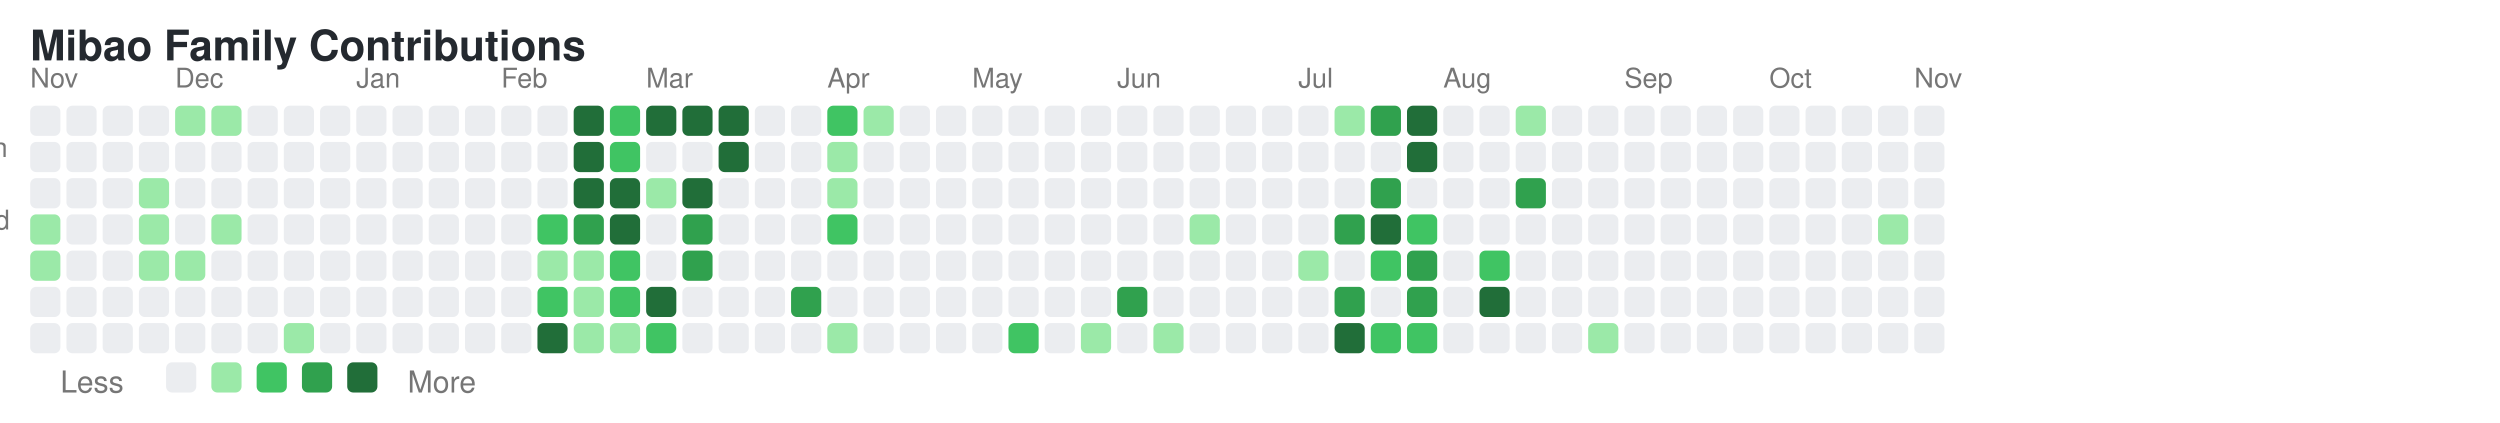
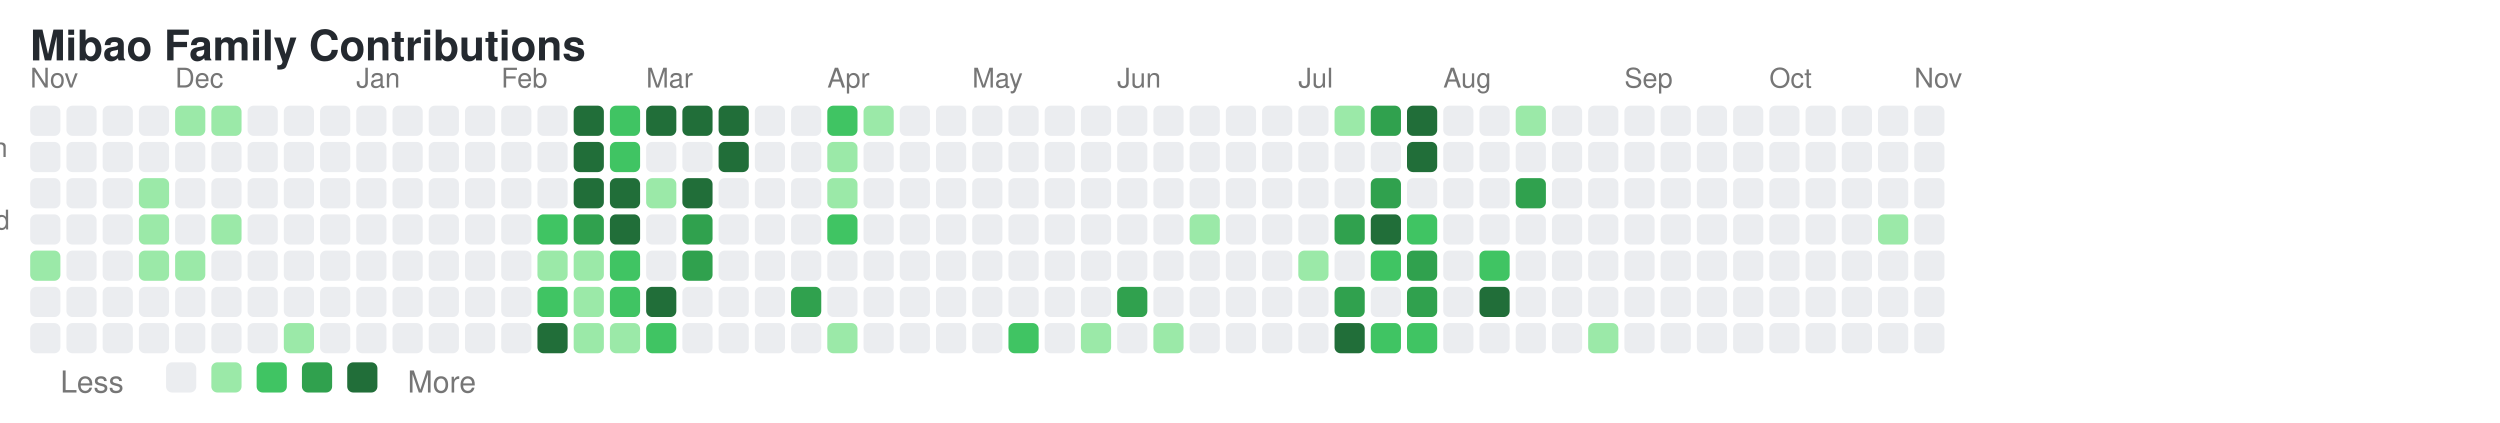
<svg xmlns="http://www.w3.org/2000/svg" width="828" height="140">
  <text x="10" y="20" font-family="-apple-system, BlinkMacSystemFont, Segoe UI, Helvetica, Arial, sans-serif" font-size="14" font-weight="600" fill="#24292f">Mibao Family Contributions</text>
  <g transform="translate(10, 35)">
    <text x="0" y="-6" font-family="-apple-system, BlinkMacSystemFont, Segoe UI, Helvetica, Arial, sans-serif" font-size="9" fill="#767676">Nov</text>
    <text x="48" y="-6" font-family="-apple-system, BlinkMacSystemFont, Segoe UI, Helvetica, Arial, sans-serif" font-size="9" fill="#767676">Dec</text>
    <text x="108" y="-6" font-family="-apple-system, BlinkMacSystemFont, Segoe UI, Helvetica, Arial, sans-serif" font-size="9" fill="#767676">Jan</text>
    <text x="156" y="-6" font-family="-apple-system, BlinkMacSystemFont, Segoe UI, Helvetica, Arial, sans-serif" font-size="9" fill="#767676">Feb</text>
    <text x="204" y="-6" font-family="-apple-system, BlinkMacSystemFont, Segoe UI, Helvetica, Arial, sans-serif" font-size="9" fill="#767676">Mar</text>
    <text x="264" y="-6" font-family="-apple-system, BlinkMacSystemFont, Segoe UI, Helvetica, Arial, sans-serif" font-size="9" fill="#767676">Apr</text>
    <text x="312" y="-6" font-family="-apple-system, BlinkMacSystemFont, Segoe UI, Helvetica, Arial, sans-serif" font-size="9" fill="#767676">May</text>
    <text x="360" y="-6" font-family="-apple-system, BlinkMacSystemFont, Segoe UI, Helvetica, Arial, sans-serif" font-size="9" fill="#767676">Jun</text>
    <text x="420" y="-6" font-family="-apple-system, BlinkMacSystemFont, Segoe UI, Helvetica, Arial, sans-serif" font-size="9" fill="#767676">Jul</text>
    <text x="468" y="-6" font-family="-apple-system, BlinkMacSystemFont, Segoe UI, Helvetica, Arial, sans-serif" font-size="9" fill="#767676">Aug</text>
    <text x="528" y="-6" font-family="-apple-system, BlinkMacSystemFont, Segoe UI, Helvetica, Arial, sans-serif" font-size="9" fill="#767676">Sep</text>
    <text x="576" y="-6" font-family="-apple-system, BlinkMacSystemFont, Segoe UI, Helvetica, Arial, sans-serif" font-size="9" fill="#767676">Oct</text>
    <text x="624" y="-6" font-family="-apple-system, BlinkMacSystemFont, Segoe UI, Helvetica, Arial, sans-serif" font-size="9" fill="#767676">Nov</text>
    <text x="-25" y="17.0" font-family="-apple-system, BlinkMacSystemFont, Segoe UI, Helvetica, Arial, sans-serif" font-size="9" fill="#767676">Mon</text>
    <text x="-25" y="41.0" font-family="-apple-system, BlinkMacSystemFont, Segoe UI, Helvetica, Arial, sans-serif" font-size="9" fill="#767676">Wed</text>
    <text x="-25" y="65.0" font-family="-apple-system, BlinkMacSystemFont, Segoe UI, Helvetica, Arial, sans-serif" font-size="9" fill="#767676">Fri</text>
    <rect x="0" y="0" width="10" height="10" fill="#ebedf0" rx="2" />
    <rect x="0" y="12" width="10" height="10" fill="#ebedf0" rx="2" />
    <rect x="0" y="24" width="10" height="10" fill="#ebedf0" rx="2" />
-     <rect x="0" y="36" width="10" height="10" fill="#9be9a8" rx="2" />
+     <rect x="0" y="36" width="10" height="10" fill="#ebedf0" rx="2" />
    <rect x="0" y="48" width="10" height="10" fill="#9be9a8" rx="2" />
    <rect x="0" y="60" width="10" height="10" fill="#ebedf0" rx="2" />
    <rect x="0" y="72" width="10" height="10" fill="#ebedf0" rx="2" />
    <rect x="12" y="0" width="10" height="10" fill="#ebedf0" rx="2" />
    <rect x="12" y="12" width="10" height="10" fill="#ebedf0" rx="2" />
    <rect x="12" y="24" width="10" height="10" fill="#ebedf0" rx="2" />
    <rect x="12" y="36" width="10" height="10" fill="#ebedf0" rx="2" />
    <rect x="12" y="48" width="10" height="10" fill="#ebedf0" rx="2" />
    <rect x="12" y="60" width="10" height="10" fill="#ebedf0" rx="2" />
    <rect x="12" y="72" width="10" height="10" fill="#ebedf0" rx="2" />
    <rect x="24" y="0" width="10" height="10" fill="#ebedf0" rx="2" />
    <rect x="24" y="12" width="10" height="10" fill="#ebedf0" rx="2" />
    <rect x="24" y="24" width="10" height="10" fill="#ebedf0" rx="2" />
    <rect x="24" y="36" width="10" height="10" fill="#ebedf0" rx="2" />
    <rect x="24" y="48" width="10" height="10" fill="#ebedf0" rx="2" />
    <rect x="24" y="60" width="10" height="10" fill="#ebedf0" rx="2" />
    <rect x="24" y="72" width="10" height="10" fill="#ebedf0" rx="2" />
    <rect x="36" y="0" width="10" height="10" fill="#ebedf0" rx="2" />
    <rect x="36" y="12" width="10" height="10" fill="#ebedf0" rx="2" />
    <rect x="36" y="24" width="10" height="10" fill="#9be9a8" rx="2" />
    <rect x="36" y="36" width="10" height="10" fill="#9be9a8" rx="2" />
    <rect x="36" y="48" width="10" height="10" fill="#9be9a8" rx="2" />
    <rect x="36" y="60" width="10" height="10" fill="#ebedf0" rx="2" />
    <rect x="36" y="72" width="10" height="10" fill="#ebedf0" rx="2" />
    <rect x="48" y="0" width="10" height="10" fill="#9be9a8" rx="2" />
    <rect x="48" y="12" width="10" height="10" fill="#ebedf0" rx="2" />
    <rect x="48" y="24" width="10" height="10" fill="#ebedf0" rx="2" />
    <rect x="48" y="36" width="10" height="10" fill="#ebedf0" rx="2" />
    <rect x="48" y="48" width="10" height="10" fill="#9be9a8" rx="2" />
    <rect x="48" y="60" width="10" height="10" fill="#ebedf0" rx="2" />
    <rect x="48" y="72" width="10" height="10" fill="#ebedf0" rx="2" />
    <rect x="60" y="0" width="10" height="10" fill="#9be9a8" rx="2" />
    <rect x="60" y="12" width="10" height="10" fill="#ebedf0" rx="2" />
    <rect x="60" y="24" width="10" height="10" fill="#ebedf0" rx="2" />
    <rect x="60" y="36" width="10" height="10" fill="#9be9a8" rx="2" />
    <rect x="60" y="48" width="10" height="10" fill="#ebedf0" rx="2" />
    <rect x="60" y="60" width="10" height="10" fill="#ebedf0" rx="2" />
    <rect x="60" y="72" width="10" height="10" fill="#ebedf0" rx="2" />
    <rect x="72" y="0" width="10" height="10" fill="#ebedf0" rx="2" />
    <rect x="72" y="12" width="10" height="10" fill="#ebedf0" rx="2" />
    <rect x="72" y="24" width="10" height="10" fill="#ebedf0" rx="2" />
    <rect x="72" y="36" width="10" height="10" fill="#ebedf0" rx="2" />
    <rect x="72" y="48" width="10" height="10" fill="#ebedf0" rx="2" />
    <rect x="72" y="60" width="10" height="10" fill="#ebedf0" rx="2" />
    <rect x="72" y="72" width="10" height="10" fill="#ebedf0" rx="2" />
    <rect x="84" y="0" width="10" height="10" fill="#ebedf0" rx="2" />
    <rect x="84" y="12" width="10" height="10" fill="#ebedf0" rx="2" />
    <rect x="84" y="24" width="10" height="10" fill="#ebedf0" rx="2" />
    <rect x="84" y="36" width="10" height="10" fill="#ebedf0" rx="2" />
    <rect x="84" y="48" width="10" height="10" fill="#ebedf0" rx="2" />
    <rect x="84" y="60" width="10" height="10" fill="#ebedf0" rx="2" />
    <rect x="84" y="72" width="10" height="10" fill="#9be9a8" rx="2" />
    <rect x="96" y="0" width="10" height="10" fill="#ebedf0" rx="2" />
    <rect x="96" y="12" width="10" height="10" fill="#ebedf0" rx="2" />
    <rect x="96" y="24" width="10" height="10" fill="#ebedf0" rx="2" />
    <rect x="96" y="36" width="10" height="10" fill="#ebedf0" rx="2" />
    <rect x="96" y="48" width="10" height="10" fill="#ebedf0" rx="2" />
    <rect x="96" y="60" width="10" height="10" fill="#ebedf0" rx="2" />
    <rect x="96" y="72" width="10" height="10" fill="#ebedf0" rx="2" />
    <rect x="108" y="0" width="10" height="10" fill="#ebedf0" rx="2" />
    <rect x="108" y="12" width="10" height="10" fill="#ebedf0" rx="2" />
    <rect x="108" y="24" width="10" height="10" fill="#ebedf0" rx="2" />
    <rect x="108" y="36" width="10" height="10" fill="#ebedf0" rx="2" />
    <rect x="108" y="48" width="10" height="10" fill="#ebedf0" rx="2" />
    <rect x="108" y="60" width="10" height="10" fill="#ebedf0" rx="2" />
    <rect x="108" y="72" width="10" height="10" fill="#ebedf0" rx="2" />
    <rect x="120" y="0" width="10" height="10" fill="#ebedf0" rx="2" />
    <rect x="120" y="12" width="10" height="10" fill="#ebedf0" rx="2" />
    <rect x="120" y="24" width="10" height="10" fill="#ebedf0" rx="2" />
    <rect x="120" y="36" width="10" height="10" fill="#ebedf0" rx="2" />
    <rect x="120" y="48" width="10" height="10" fill="#ebedf0" rx="2" />
    <rect x="120" y="60" width="10" height="10" fill="#ebedf0" rx="2" />
    <rect x="120" y="72" width="10" height="10" fill="#ebedf0" rx="2" />
    <rect x="132" y="0" width="10" height="10" fill="#ebedf0" rx="2" />
    <rect x="132" y="12" width="10" height="10" fill="#ebedf0" rx="2" />
    <rect x="132" y="24" width="10" height="10" fill="#ebedf0" rx="2" />
    <rect x="132" y="36" width="10" height="10" fill="#ebedf0" rx="2" />
    <rect x="132" y="48" width="10" height="10" fill="#ebedf0" rx="2" />
    <rect x="132" y="60" width="10" height="10" fill="#ebedf0" rx="2" />
    <rect x="132" y="72" width="10" height="10" fill="#ebedf0" rx="2" />
    <rect x="144" y="0" width="10" height="10" fill="#ebedf0" rx="2" />
    <rect x="144" y="12" width="10" height="10" fill="#ebedf0" rx="2" />
    <rect x="144" y="24" width="10" height="10" fill="#ebedf0" rx="2" />
    <rect x="144" y="36" width="10" height="10" fill="#ebedf0" rx="2" />
    <rect x="144" y="48" width="10" height="10" fill="#ebedf0" rx="2" />
    <rect x="144" y="60" width="10" height="10" fill="#ebedf0" rx="2" />
    <rect x="144" y="72" width="10" height="10" fill="#ebedf0" rx="2" />
    <rect x="156" y="0" width="10" height="10" fill="#ebedf0" rx="2" />
    <rect x="156" y="12" width="10" height="10" fill="#ebedf0" rx="2" />
    <rect x="156" y="24" width="10" height="10" fill="#ebedf0" rx="2" />
    <rect x="156" y="36" width="10" height="10" fill="#ebedf0" rx="2" />
    <rect x="156" y="48" width="10" height="10" fill="#ebedf0" rx="2" />
    <rect x="156" y="60" width="10" height="10" fill="#ebedf0" rx="2" />
    <rect x="156" y="72" width="10" height="10" fill="#ebedf0" rx="2" />
    <rect x="168" y="0" width="10" height="10" fill="#ebedf0" rx="2" />
    <rect x="168" y="12" width="10" height="10" fill="#ebedf0" rx="2" />
    <rect x="168" y="24" width="10" height="10" fill="#ebedf0" rx="2" />
    <rect x="168" y="36" width="10" height="10" fill="#40c463" rx="2" />
    <rect x="168" y="48" width="10" height="10" fill="#9be9a8" rx="2" />
    <rect x="168" y="60" width="10" height="10" fill="#40c463" rx="2" />
    <rect x="168" y="72" width="10" height="10" fill="#216e39" rx="2" />
    <rect x="180" y="0" width="10" height="10" fill="#216e39" rx="2" />
    <rect x="180" y="12" width="10" height="10" fill="#216e39" rx="2" />
    <rect x="180" y="24" width="10" height="10" fill="#216e39" rx="2" />
    <rect x="180" y="36" width="10" height="10" fill="#30a14e" rx="2" />
    <rect x="180" y="48" width="10" height="10" fill="#9be9a8" rx="2" />
    <rect x="180" y="60" width="10" height="10" fill="#9be9a8" rx="2" />
    <rect x="180" y="72" width="10" height="10" fill="#9be9a8" rx="2" />
    <rect x="192" y="0" width="10" height="10" fill="#40c463" rx="2" />
    <rect x="192" y="12" width="10" height="10" fill="#40c463" rx="2" />
    <rect x="192" y="24" width="10" height="10" fill="#216e39" rx="2" />
    <rect x="192" y="36" width="10" height="10" fill="#216e39" rx="2" />
    <rect x="192" y="48" width="10" height="10" fill="#40c463" rx="2" />
    <rect x="192" y="60" width="10" height="10" fill="#40c463" rx="2" />
    <rect x="192" y="72" width="10" height="10" fill="#9be9a8" rx="2" />
    <rect x="204" y="0" width="10" height="10" fill="#216e39" rx="2" />
    <rect x="204" y="12" width="10" height="10" fill="#ebedf0" rx="2" />
    <rect x="204" y="24" width="10" height="10" fill="#9be9a8" rx="2" />
    <rect x="204" y="36" width="10" height="10" fill="#ebedf0" rx="2" />
    <rect x="204" y="48" width="10" height="10" fill="#ebedf0" rx="2" />
    <rect x="204" y="60" width="10" height="10" fill="#216e39" rx="2" />
    <rect x="204" y="72" width="10" height="10" fill="#40c463" rx="2" />
    <rect x="216" y="0" width="10" height="10" fill="#216e39" rx="2" />
    <rect x="216" y="12" width="10" height="10" fill="#ebedf0" rx="2" />
    <rect x="216" y="24" width="10" height="10" fill="#216e39" rx="2" />
    <rect x="216" y="36" width="10" height="10" fill="#30a14e" rx="2" />
    <rect x="216" y="48" width="10" height="10" fill="#30a14e" rx="2" />
    <rect x="216" y="60" width="10" height="10" fill="#ebedf0" rx="2" />
    <rect x="216" y="72" width="10" height="10" fill="#ebedf0" rx="2" />
    <rect x="228" y="0" width="10" height="10" fill="#216e39" rx="2" />
    <rect x="228" y="12" width="10" height="10" fill="#216e39" rx="2" />
    <rect x="228" y="24" width="10" height="10" fill="#ebedf0" rx="2" />
    <rect x="228" y="36" width="10" height="10" fill="#ebedf0" rx="2" />
    <rect x="228" y="48" width="10" height="10" fill="#ebedf0" rx="2" />
    <rect x="228" y="60" width="10" height="10" fill="#ebedf0" rx="2" />
    <rect x="228" y="72" width="10" height="10" fill="#ebedf0" rx="2" />
    <rect x="240" y="0" width="10" height="10" fill="#ebedf0" rx="2" />
    <rect x="240" y="12" width="10" height="10" fill="#ebedf0" rx="2" />
    <rect x="240" y="24" width="10" height="10" fill="#ebedf0" rx="2" />
    <rect x="240" y="36" width="10" height="10" fill="#ebedf0" rx="2" />
    <rect x="240" y="48" width="10" height="10" fill="#ebedf0" rx="2" />
    <rect x="240" y="60" width="10" height="10" fill="#ebedf0" rx="2" />
    <rect x="240" y="72" width="10" height="10" fill="#ebedf0" rx="2" />
    <rect x="252" y="0" width="10" height="10" fill="#ebedf0" rx="2" />
    <rect x="252" y="12" width="10" height="10" fill="#ebedf0" rx="2" />
    <rect x="252" y="24" width="10" height="10" fill="#ebedf0" rx="2" />
    <rect x="252" y="36" width="10" height="10" fill="#ebedf0" rx="2" />
    <rect x="252" y="48" width="10" height="10" fill="#ebedf0" rx="2" />
    <rect x="252" y="60" width="10" height="10" fill="#30a14e" rx="2" />
    <rect x="252" y="72" width="10" height="10" fill="#ebedf0" rx="2" />
    <rect x="264" y="0" width="10" height="10" fill="#40c463" rx="2" />
    <rect x="264" y="12" width="10" height="10" fill="#9be9a8" rx="2" />
    <rect x="264" y="24" width="10" height="10" fill="#9be9a8" rx="2" />
    <rect x="264" y="36" width="10" height="10" fill="#40c463" rx="2" />
    <rect x="264" y="48" width="10" height="10" fill="#ebedf0" rx="2" />
    <rect x="264" y="60" width="10" height="10" fill="#ebedf0" rx="2" />
    <rect x="264" y="72" width="10" height="10" fill="#9be9a8" rx="2" />
    <rect x="276" y="0" width="10" height="10" fill="#9be9a8" rx="2" />
    <rect x="276" y="12" width="10" height="10" fill="#ebedf0" rx="2" />
    <rect x="276" y="24" width="10" height="10" fill="#ebedf0" rx="2" />
    <rect x="276" y="36" width="10" height="10" fill="#ebedf0" rx="2" />
    <rect x="276" y="48" width="10" height="10" fill="#ebedf0" rx="2" />
    <rect x="276" y="60" width="10" height="10" fill="#ebedf0" rx="2" />
    <rect x="276" y="72" width="10" height="10" fill="#ebedf0" rx="2" />
    <rect x="288" y="0" width="10" height="10" fill="#ebedf0" rx="2" />
    <rect x="288" y="12" width="10" height="10" fill="#ebedf0" rx="2" />
    <rect x="288" y="24" width="10" height="10" fill="#ebedf0" rx="2" />
    <rect x="288" y="36" width="10" height="10" fill="#ebedf0" rx="2" />
    <rect x="288" y="48" width="10" height="10" fill="#ebedf0" rx="2" />
    <rect x="288" y="60" width="10" height="10" fill="#ebedf0" rx="2" />
    <rect x="288" y="72" width="10" height="10" fill="#ebedf0" rx="2" />
    <rect x="300" y="0" width="10" height="10" fill="#ebedf0" rx="2" />
    <rect x="300" y="12" width="10" height="10" fill="#ebedf0" rx="2" />
    <rect x="300" y="24" width="10" height="10" fill="#ebedf0" rx="2" />
    <rect x="300" y="36" width="10" height="10" fill="#ebedf0" rx="2" />
    <rect x="300" y="48" width="10" height="10" fill="#ebedf0" rx="2" />
    <rect x="300" y="60" width="10" height="10" fill="#ebedf0" rx="2" />
    <rect x="300" y="72" width="10" height="10" fill="#ebedf0" rx="2" />
    <rect x="312" y="0" width="10" height="10" fill="#ebedf0" rx="2" />
    <rect x="312" y="12" width="10" height="10" fill="#ebedf0" rx="2" />
    <rect x="312" y="24" width="10" height="10" fill="#ebedf0" rx="2" />
    <rect x="312" y="36" width="10" height="10" fill="#ebedf0" rx="2" />
    <rect x="312" y="48" width="10" height="10" fill="#ebedf0" rx="2" />
    <rect x="312" y="60" width="10" height="10" fill="#ebedf0" rx="2" />
    <rect x="312" y="72" width="10" height="10" fill="#ebedf0" rx="2" />
    <rect x="324" y="0" width="10" height="10" fill="#ebedf0" rx="2" />
    <rect x="324" y="12" width="10" height="10" fill="#ebedf0" rx="2" />
    <rect x="324" y="24" width="10" height="10" fill="#ebedf0" rx="2" />
    <rect x="324" y="36" width="10" height="10" fill="#ebedf0" rx="2" />
    <rect x="324" y="48" width="10" height="10" fill="#ebedf0" rx="2" />
    <rect x="324" y="60" width="10" height="10" fill="#ebedf0" rx="2" />
    <rect x="324" y="72" width="10" height="10" fill="#40c463" rx="2" />
    <rect x="336" y="0" width="10" height="10" fill="#ebedf0" rx="2" />
    <rect x="336" y="12" width="10" height="10" fill="#ebedf0" rx="2" />
    <rect x="336" y="24" width="10" height="10" fill="#ebedf0" rx="2" />
    <rect x="336" y="36" width="10" height="10" fill="#ebedf0" rx="2" />
    <rect x="336" y="48" width="10" height="10" fill="#ebedf0" rx="2" />
    <rect x="336" y="60" width="10" height="10" fill="#ebedf0" rx="2" />
    <rect x="336" y="72" width="10" height="10" fill="#ebedf0" rx="2" />
    <rect x="348" y="0" width="10" height="10" fill="#ebedf0" rx="2" />
    <rect x="348" y="12" width="10" height="10" fill="#ebedf0" rx="2" />
    <rect x="348" y="24" width="10" height="10" fill="#ebedf0" rx="2" />
    <rect x="348" y="36" width="10" height="10" fill="#ebedf0" rx="2" />
    <rect x="348" y="48" width="10" height="10" fill="#ebedf0" rx="2" />
    <rect x="348" y="60" width="10" height="10" fill="#ebedf0" rx="2" />
    <rect x="348" y="72" width="10" height="10" fill="#9be9a8" rx="2" />
    <rect x="360" y="0" width="10" height="10" fill="#ebedf0" rx="2" />
    <rect x="360" y="12" width="10" height="10" fill="#ebedf0" rx="2" />
    <rect x="360" y="24" width="10" height="10" fill="#ebedf0" rx="2" />
    <rect x="360" y="36" width="10" height="10" fill="#ebedf0" rx="2" />
    <rect x="360" y="48" width="10" height="10" fill="#ebedf0" rx="2" />
    <rect x="360" y="60" width="10" height="10" fill="#30a14e" rx="2" />
    <rect x="360" y="72" width="10" height="10" fill="#ebedf0" rx="2" />
    <rect x="372" y="0" width="10" height="10" fill="#ebedf0" rx="2" />
    <rect x="372" y="12" width="10" height="10" fill="#ebedf0" rx="2" />
    <rect x="372" y="24" width="10" height="10" fill="#ebedf0" rx="2" />
    <rect x="372" y="36" width="10" height="10" fill="#ebedf0" rx="2" />
    <rect x="372" y="48" width="10" height="10" fill="#ebedf0" rx="2" />
    <rect x="372" y="60" width="10" height="10" fill="#ebedf0" rx="2" />
    <rect x="372" y="72" width="10" height="10" fill="#9be9a8" rx="2" />
    <rect x="384" y="0" width="10" height="10" fill="#ebedf0" rx="2" />
    <rect x="384" y="12" width="10" height="10" fill="#ebedf0" rx="2" />
    <rect x="384" y="24" width="10" height="10" fill="#ebedf0" rx="2" />
    <rect x="384" y="36" width="10" height="10" fill="#9be9a8" rx="2" />
    <rect x="384" y="48" width="10" height="10" fill="#ebedf0" rx="2" />
    <rect x="384" y="60" width="10" height="10" fill="#ebedf0" rx="2" />
    <rect x="384" y="72" width="10" height="10" fill="#ebedf0" rx="2" />
    <rect x="396" y="0" width="10" height="10" fill="#ebedf0" rx="2" />
    <rect x="396" y="12" width="10" height="10" fill="#ebedf0" rx="2" />
    <rect x="396" y="24" width="10" height="10" fill="#ebedf0" rx="2" />
    <rect x="396" y="36" width="10" height="10" fill="#ebedf0" rx="2" />
    <rect x="396" y="48" width="10" height="10" fill="#ebedf0" rx="2" />
    <rect x="396" y="60" width="10" height="10" fill="#ebedf0" rx="2" />
    <rect x="396" y="72" width="10" height="10" fill="#ebedf0" rx="2" />
    <rect x="408" y="0" width="10" height="10" fill="#ebedf0" rx="2" />
    <rect x="408" y="12" width="10" height="10" fill="#ebedf0" rx="2" />
    <rect x="408" y="24" width="10" height="10" fill="#ebedf0" rx="2" />
    <rect x="408" y="36" width="10" height="10" fill="#ebedf0" rx="2" />
    <rect x="408" y="48" width="10" height="10" fill="#ebedf0" rx="2" />
    <rect x="408" y="60" width="10" height="10" fill="#ebedf0" rx="2" />
    <rect x="408" y="72" width="10" height="10" fill="#ebedf0" rx="2" />
    <rect x="420" y="0" width="10" height="10" fill="#ebedf0" rx="2" />
    <rect x="420" y="12" width="10" height="10" fill="#ebedf0" rx="2" />
    <rect x="420" y="24" width="10" height="10" fill="#ebedf0" rx="2" />
    <rect x="420" y="36" width="10" height="10" fill="#ebedf0" rx="2" />
    <rect x="420" y="48" width="10" height="10" fill="#9be9a8" rx="2" />
    <rect x="420" y="60" width="10" height="10" fill="#ebedf0" rx="2" />
    <rect x="420" y="72" width="10" height="10" fill="#ebedf0" rx="2" />
    <rect x="432" y="0" width="10" height="10" fill="#9be9a8" rx="2" />
    <rect x="432" y="12" width="10" height="10" fill="#ebedf0" rx="2" />
    <rect x="432" y="24" width="10" height="10" fill="#ebedf0" rx="2" />
    <rect x="432" y="36" width="10" height="10" fill="#30a14e" rx="2" />
    <rect x="432" y="48" width="10" height="10" fill="#ebedf0" rx="2" />
    <rect x="432" y="60" width="10" height="10" fill="#30a14e" rx="2" />
    <rect x="432" y="72" width="10" height="10" fill="#216e39" rx="2" />
    <rect x="444" y="0" width="10" height="10" fill="#30a14e" rx="2" />
    <rect x="444" y="12" width="10" height="10" fill="#ebedf0" rx="2" />
    <rect x="444" y="24" width="10" height="10" fill="#30a14e" rx="2" />
    <rect x="444" y="36" width="10" height="10" fill="#216e39" rx="2" />
    <rect x="444" y="48" width="10" height="10" fill="#40c463" rx="2" />
    <rect x="444" y="60" width="10" height="10" fill="#ebedf0" rx="2" />
    <rect x="444" y="72" width="10" height="10" fill="#40c463" rx="2" />
    <rect x="456" y="0" width="10" height="10" fill="#216e39" rx="2" />
    <rect x="456" y="12" width="10" height="10" fill="#216e39" rx="2" />
    <rect x="456" y="24" width="10" height="10" fill="#ebedf0" rx="2" />
    <rect x="456" y="36" width="10" height="10" fill="#40c463" rx="2" />
    <rect x="456" y="48" width="10" height="10" fill="#30a14e" rx="2" />
    <rect x="456" y="60" width="10" height="10" fill="#30a14e" rx="2" />
    <rect x="456" y="72" width="10" height="10" fill="#40c463" rx="2" />
    <rect x="468" y="0" width="10" height="10" fill="#ebedf0" rx="2" />
    <rect x="468" y="12" width="10" height="10" fill="#ebedf0" rx="2" />
    <rect x="468" y="24" width="10" height="10" fill="#ebedf0" rx="2" />
    <rect x="468" y="36" width="10" height="10" fill="#ebedf0" rx="2" />
    <rect x="468" y="48" width="10" height="10" fill="#ebedf0" rx="2" />
    <rect x="468" y="60" width="10" height="10" fill="#ebedf0" rx="2" />
    <rect x="468" y="72" width="10" height="10" fill="#ebedf0" rx="2" />
    <rect x="480" y="0" width="10" height="10" fill="#ebedf0" rx="2" />
    <rect x="480" y="12" width="10" height="10" fill="#ebedf0" rx="2" />
    <rect x="480" y="24" width="10" height="10" fill="#ebedf0" rx="2" />
    <rect x="480" y="36" width="10" height="10" fill="#ebedf0" rx="2" />
    <rect x="480" y="48" width="10" height="10" fill="#40c463" rx="2" />
    <rect x="480" y="60" width="10" height="10" fill="#216e39" rx="2" />
    <rect x="480" y="72" width="10" height="10" fill="#ebedf0" rx="2" />
    <rect x="492" y="0" width="10" height="10" fill="#9be9a8" rx="2" />
    <rect x="492" y="12" width="10" height="10" fill="#ebedf0" rx="2" />
    <rect x="492" y="24" width="10" height="10" fill="#30a14e" rx="2" />
    <rect x="492" y="36" width="10" height="10" fill="#ebedf0" rx="2" />
    <rect x="492" y="48" width="10" height="10" fill="#ebedf0" rx="2" />
    <rect x="492" y="60" width="10" height="10" fill="#ebedf0" rx="2" />
    <rect x="492" y="72" width="10" height="10" fill="#ebedf0" rx="2" />
    <rect x="504" y="0" width="10" height="10" fill="#ebedf0" rx="2" />
    <rect x="504" y="12" width="10" height="10" fill="#ebedf0" rx="2" />
    <rect x="504" y="24" width="10" height="10" fill="#ebedf0" rx="2" />
    <rect x="504" y="36" width="10" height="10" fill="#ebedf0" rx="2" />
    <rect x="504" y="48" width="10" height="10" fill="#ebedf0" rx="2" />
    <rect x="504" y="60" width="10" height="10" fill="#ebedf0" rx="2" />
    <rect x="504" y="72" width="10" height="10" fill="#ebedf0" rx="2" />
    <rect x="516" y="0" width="10" height="10" fill="#ebedf0" rx="2" />
    <rect x="516" y="12" width="10" height="10" fill="#ebedf0" rx="2" />
    <rect x="516" y="24" width="10" height="10" fill="#ebedf0" rx="2" />
    <rect x="516" y="36" width="10" height="10" fill="#ebedf0" rx="2" />
    <rect x="516" y="48" width="10" height="10" fill="#ebedf0" rx="2" />
    <rect x="516" y="60" width="10" height="10" fill="#ebedf0" rx="2" />
    <rect x="516" y="72" width="10" height="10" fill="#9be9a8" rx="2" />
    <rect x="528" y="0" width="10" height="10" fill="#ebedf0" rx="2" />
    <rect x="528" y="12" width="10" height="10" fill="#ebedf0" rx="2" />
    <rect x="528" y="24" width="10" height="10" fill="#ebedf0" rx="2" />
    <rect x="528" y="36" width="10" height="10" fill="#ebedf0" rx="2" />
    <rect x="528" y="48" width="10" height="10" fill="#ebedf0" rx="2" />
    <rect x="528" y="60" width="10" height="10" fill="#ebedf0" rx="2" />
    <rect x="528" y="72" width="10" height="10" fill="#ebedf0" rx="2" />
    <rect x="540" y="0" width="10" height="10" fill="#ebedf0" rx="2" />
    <rect x="540" y="12" width="10" height="10" fill="#ebedf0" rx="2" />
    <rect x="540" y="24" width="10" height="10" fill="#ebedf0" rx="2" />
    <rect x="540" y="36" width="10" height="10" fill="#ebedf0" rx="2" />
    <rect x="540" y="48" width="10" height="10" fill="#ebedf0" rx="2" />
    <rect x="540" y="60" width="10" height="10" fill="#ebedf0" rx="2" />
    <rect x="540" y="72" width="10" height="10" fill="#ebedf0" rx="2" />
    <rect x="552" y="0" width="10" height="10" fill="#ebedf0" rx="2" />
    <rect x="552" y="12" width="10" height="10" fill="#ebedf0" rx="2" />
    <rect x="552" y="24" width="10" height="10" fill="#ebedf0" rx="2" />
    <rect x="552" y="36" width="10" height="10" fill="#ebedf0" rx="2" />
    <rect x="552" y="48" width="10" height="10" fill="#ebedf0" rx="2" />
    <rect x="552" y="60" width="10" height="10" fill="#ebedf0" rx="2" />
    <rect x="552" y="72" width="10" height="10" fill="#ebedf0" rx="2" />
    <rect x="564" y="0" width="10" height="10" fill="#ebedf0" rx="2" />
    <rect x="564" y="12" width="10" height="10" fill="#ebedf0" rx="2" />
    <rect x="564" y="24" width="10" height="10" fill="#ebedf0" rx="2" />
    <rect x="564" y="36" width="10" height="10" fill="#ebedf0" rx="2" />
    <rect x="564" y="48" width="10" height="10" fill="#ebedf0" rx="2" />
    <rect x="564" y="60" width="10" height="10" fill="#ebedf0" rx="2" />
    <rect x="564" y="72" width="10" height="10" fill="#ebedf0" rx="2" />
    <rect x="576" y="0" width="10" height="10" fill="#ebedf0" rx="2" />
    <rect x="576" y="12" width="10" height="10" fill="#ebedf0" rx="2" />
    <rect x="576" y="24" width="10" height="10" fill="#ebedf0" rx="2" />
    <rect x="576" y="36" width="10" height="10" fill="#ebedf0" rx="2" />
    <rect x="576" y="48" width="10" height="10" fill="#ebedf0" rx="2" />
    <rect x="576" y="60" width="10" height="10" fill="#ebedf0" rx="2" />
    <rect x="576" y="72" width="10" height="10" fill="#ebedf0" rx="2" />
    <rect x="588" y="0" width="10" height="10" fill="#ebedf0" rx="2" />
    <rect x="588" y="12" width="10" height="10" fill="#ebedf0" rx="2" />
    <rect x="588" y="24" width="10" height="10" fill="#ebedf0" rx="2" />
    <rect x="588" y="36" width="10" height="10" fill="#ebedf0" rx="2" />
    <rect x="588" y="48" width="10" height="10" fill="#ebedf0" rx="2" />
    <rect x="588" y="60" width="10" height="10" fill="#ebedf0" rx="2" />
    <rect x="588" y="72" width="10" height="10" fill="#ebedf0" rx="2" />
    <rect x="600" y="0" width="10" height="10" fill="#ebedf0" rx="2" />
    <rect x="600" y="12" width="10" height="10" fill="#ebedf0" rx="2" />
    <rect x="600" y="24" width="10" height="10" fill="#ebedf0" rx="2" />
    <rect x="600" y="36" width="10" height="10" fill="#ebedf0" rx="2" />
    <rect x="600" y="48" width="10" height="10" fill="#ebedf0" rx="2" />
    <rect x="600" y="60" width="10" height="10" fill="#ebedf0" rx="2" />
    <rect x="600" y="72" width="10" height="10" fill="#ebedf0" rx="2" />
    <rect x="612" y="0" width="10" height="10" fill="#ebedf0" rx="2" />
    <rect x="612" y="12" width="10" height="10" fill="#ebedf0" rx="2" />
    <rect x="612" y="24" width="10" height="10" fill="#ebedf0" rx="2" />
    <rect x="612" y="36" width="10" height="10" fill="#9be9a8" rx="2" />
    <rect x="612" y="48" width="10" height="10" fill="#ebedf0" rx="2" />
    <rect x="612" y="60" width="10" height="10" fill="#ebedf0" rx="2" />
    <rect x="612" y="72" width="10" height="10" fill="#ebedf0" rx="2" />
    <rect x="624" y="0" width="10" height="10" fill="#ebedf0" rx="2" />
    <rect x="624" y="12" width="10" height="10" fill="#ebedf0" rx="2" />
    <rect x="624" y="24" width="10" height="10" fill="#ebedf0" rx="2" />
    <rect x="624" y="36" width="10" height="10" fill="#ebedf0" rx="2" />
    <rect x="624" y="48" width="10" height="10" fill="#ebedf0" rx="2" />
    <rect x="624" y="60" width="10" height="10" fill="#ebedf0" rx="2" />
    <rect x="624" y="72" width="10" height="10" fill="#ebedf0" rx="2" />
    <text x="10" y="95" font-family="-apple-system, BlinkMacSystemFont, Segoe UI, Helvetica, Arial, sans-serif" font-size="10" fill="#767676">Less</text>
    <rect x="45" y="85" width="10" height="10" fill="#ebedf0" rx="2" />
    <rect x="60" y="85" width="10" height="10" fill="#9be9a8" rx="2" />
    <rect x="75" y="85" width="10" height="10" fill="#40c463" rx="2" />
    <rect x="90" y="85" width="10" height="10" fill="#30a14e" rx="2" />
    <rect x="105" y="85" width="10" height="10" fill="#216e39" rx="2" />
    <text x="125" y="95" font-family="-apple-system, BlinkMacSystemFont, Segoe UI, Helvetica, Arial, sans-serif" font-size="10" fill="#767676">More</text>
  </g>
</svg>
